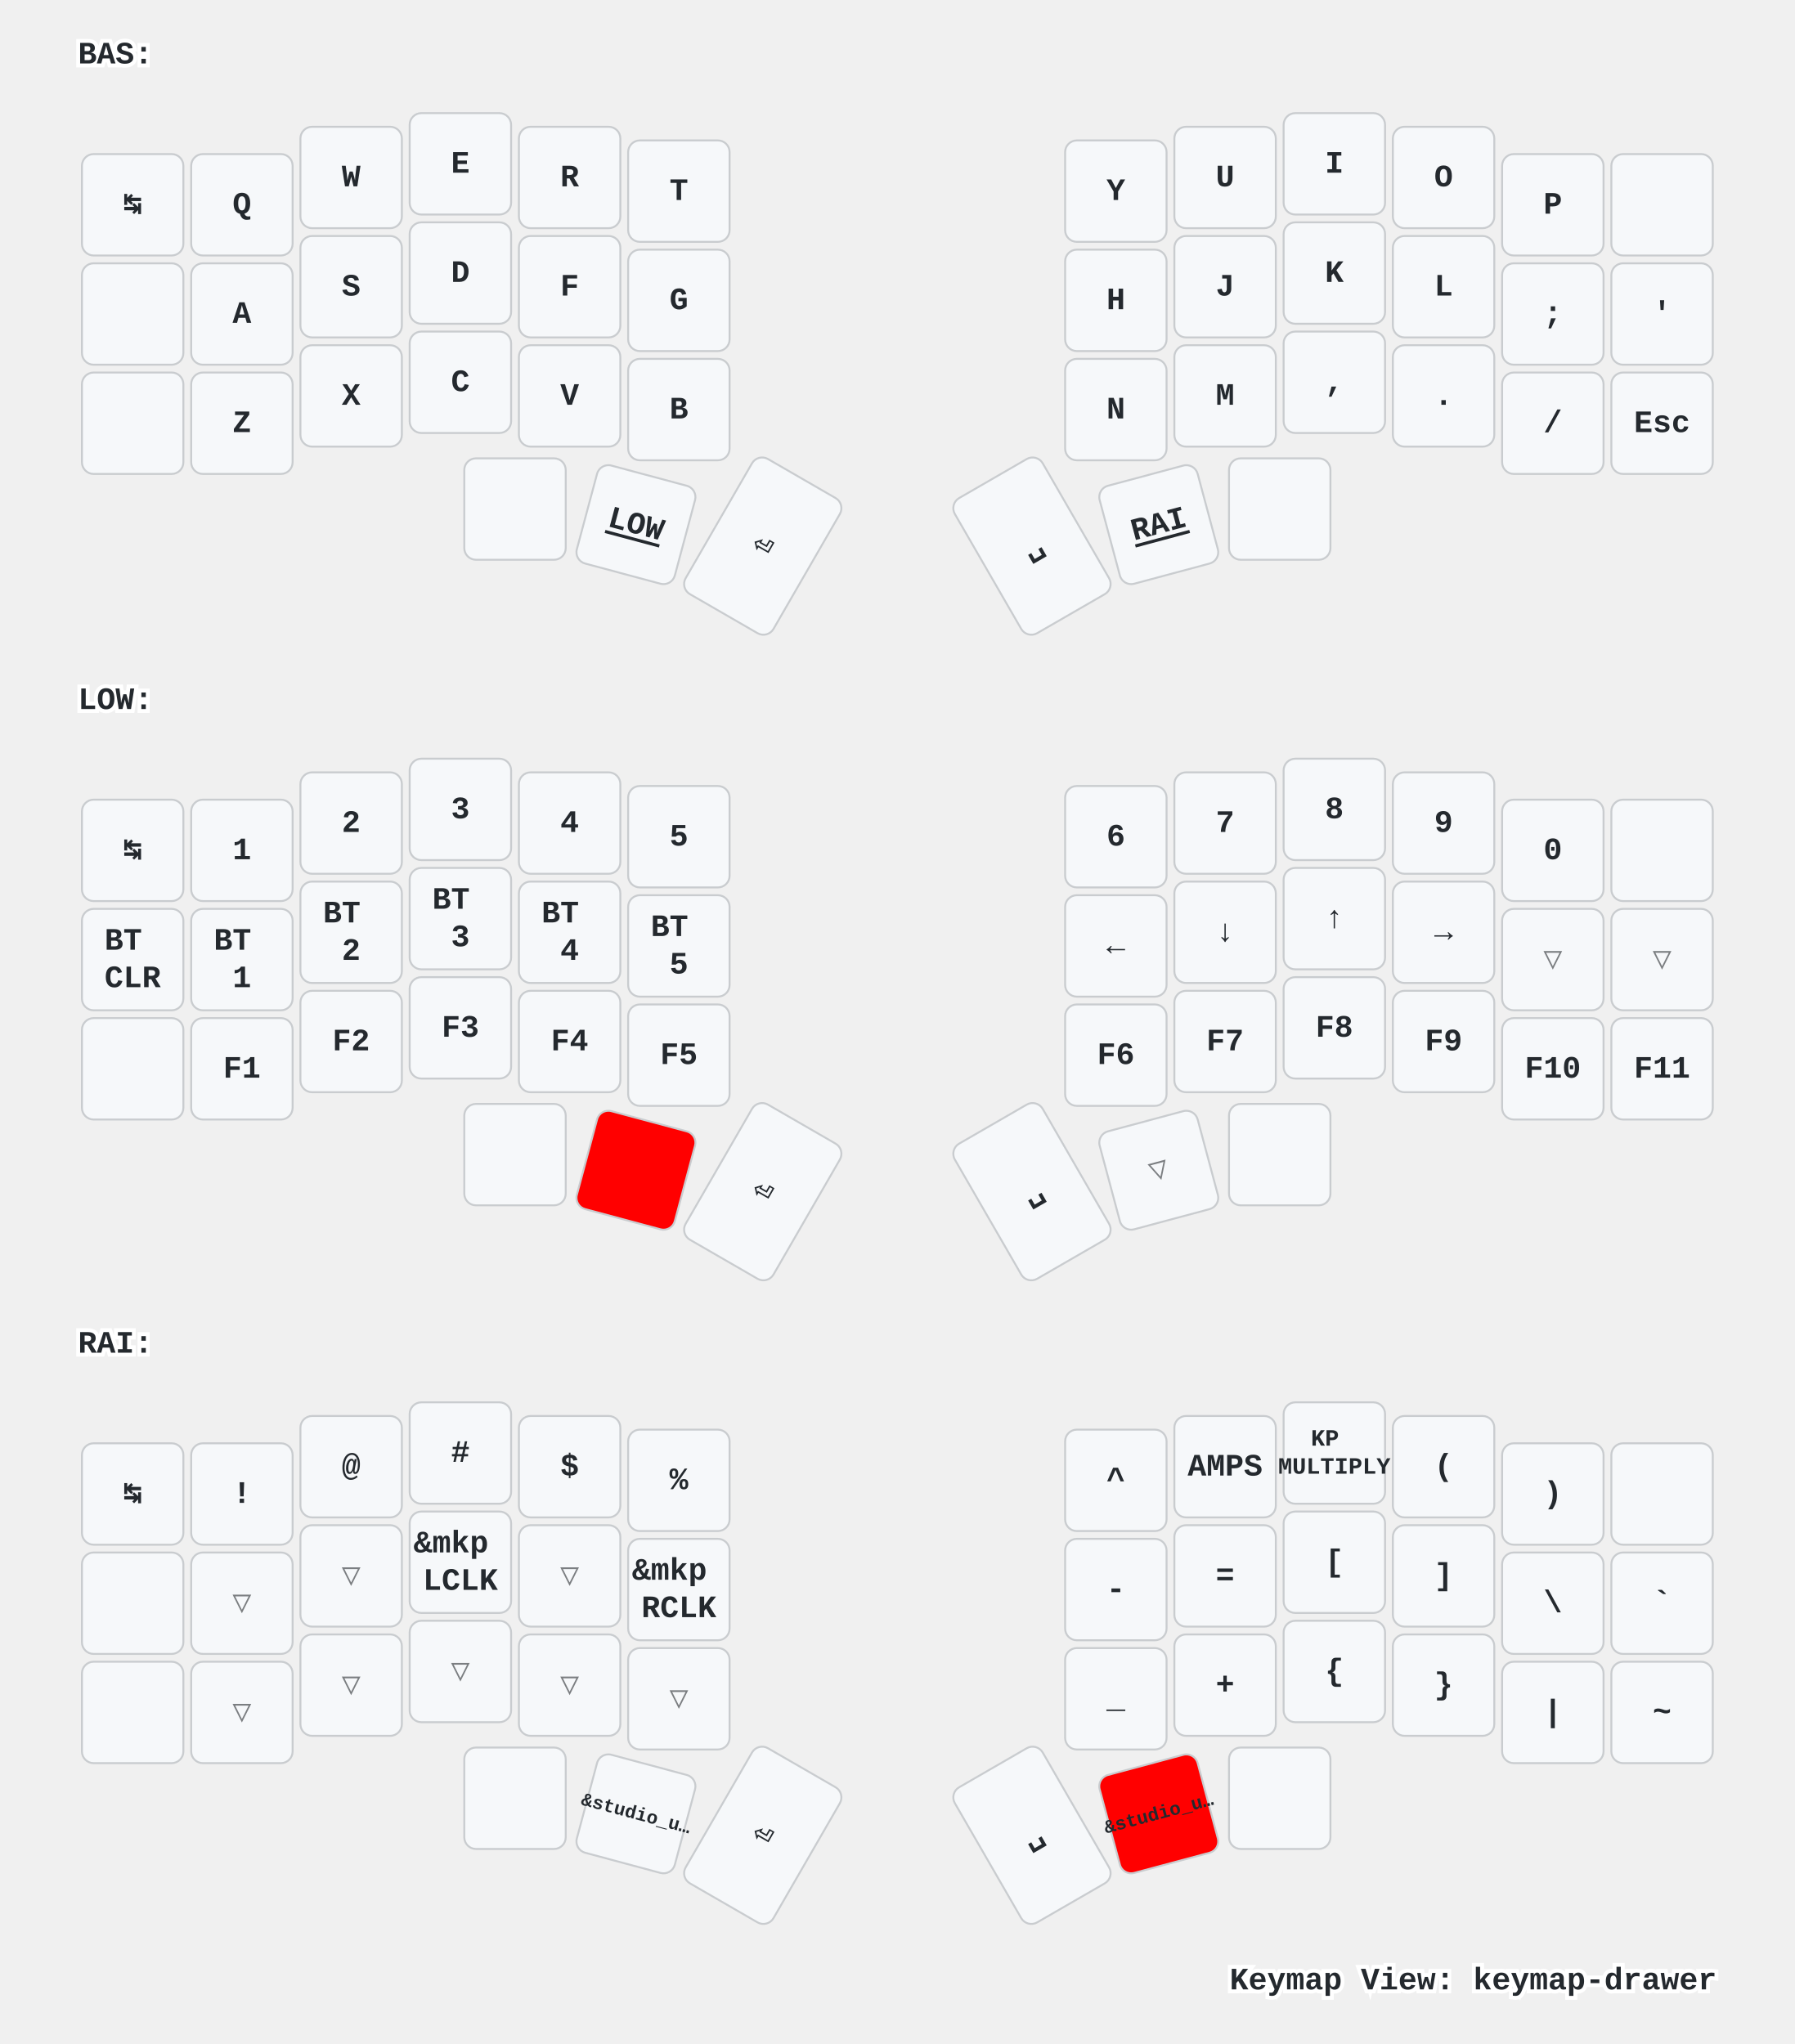
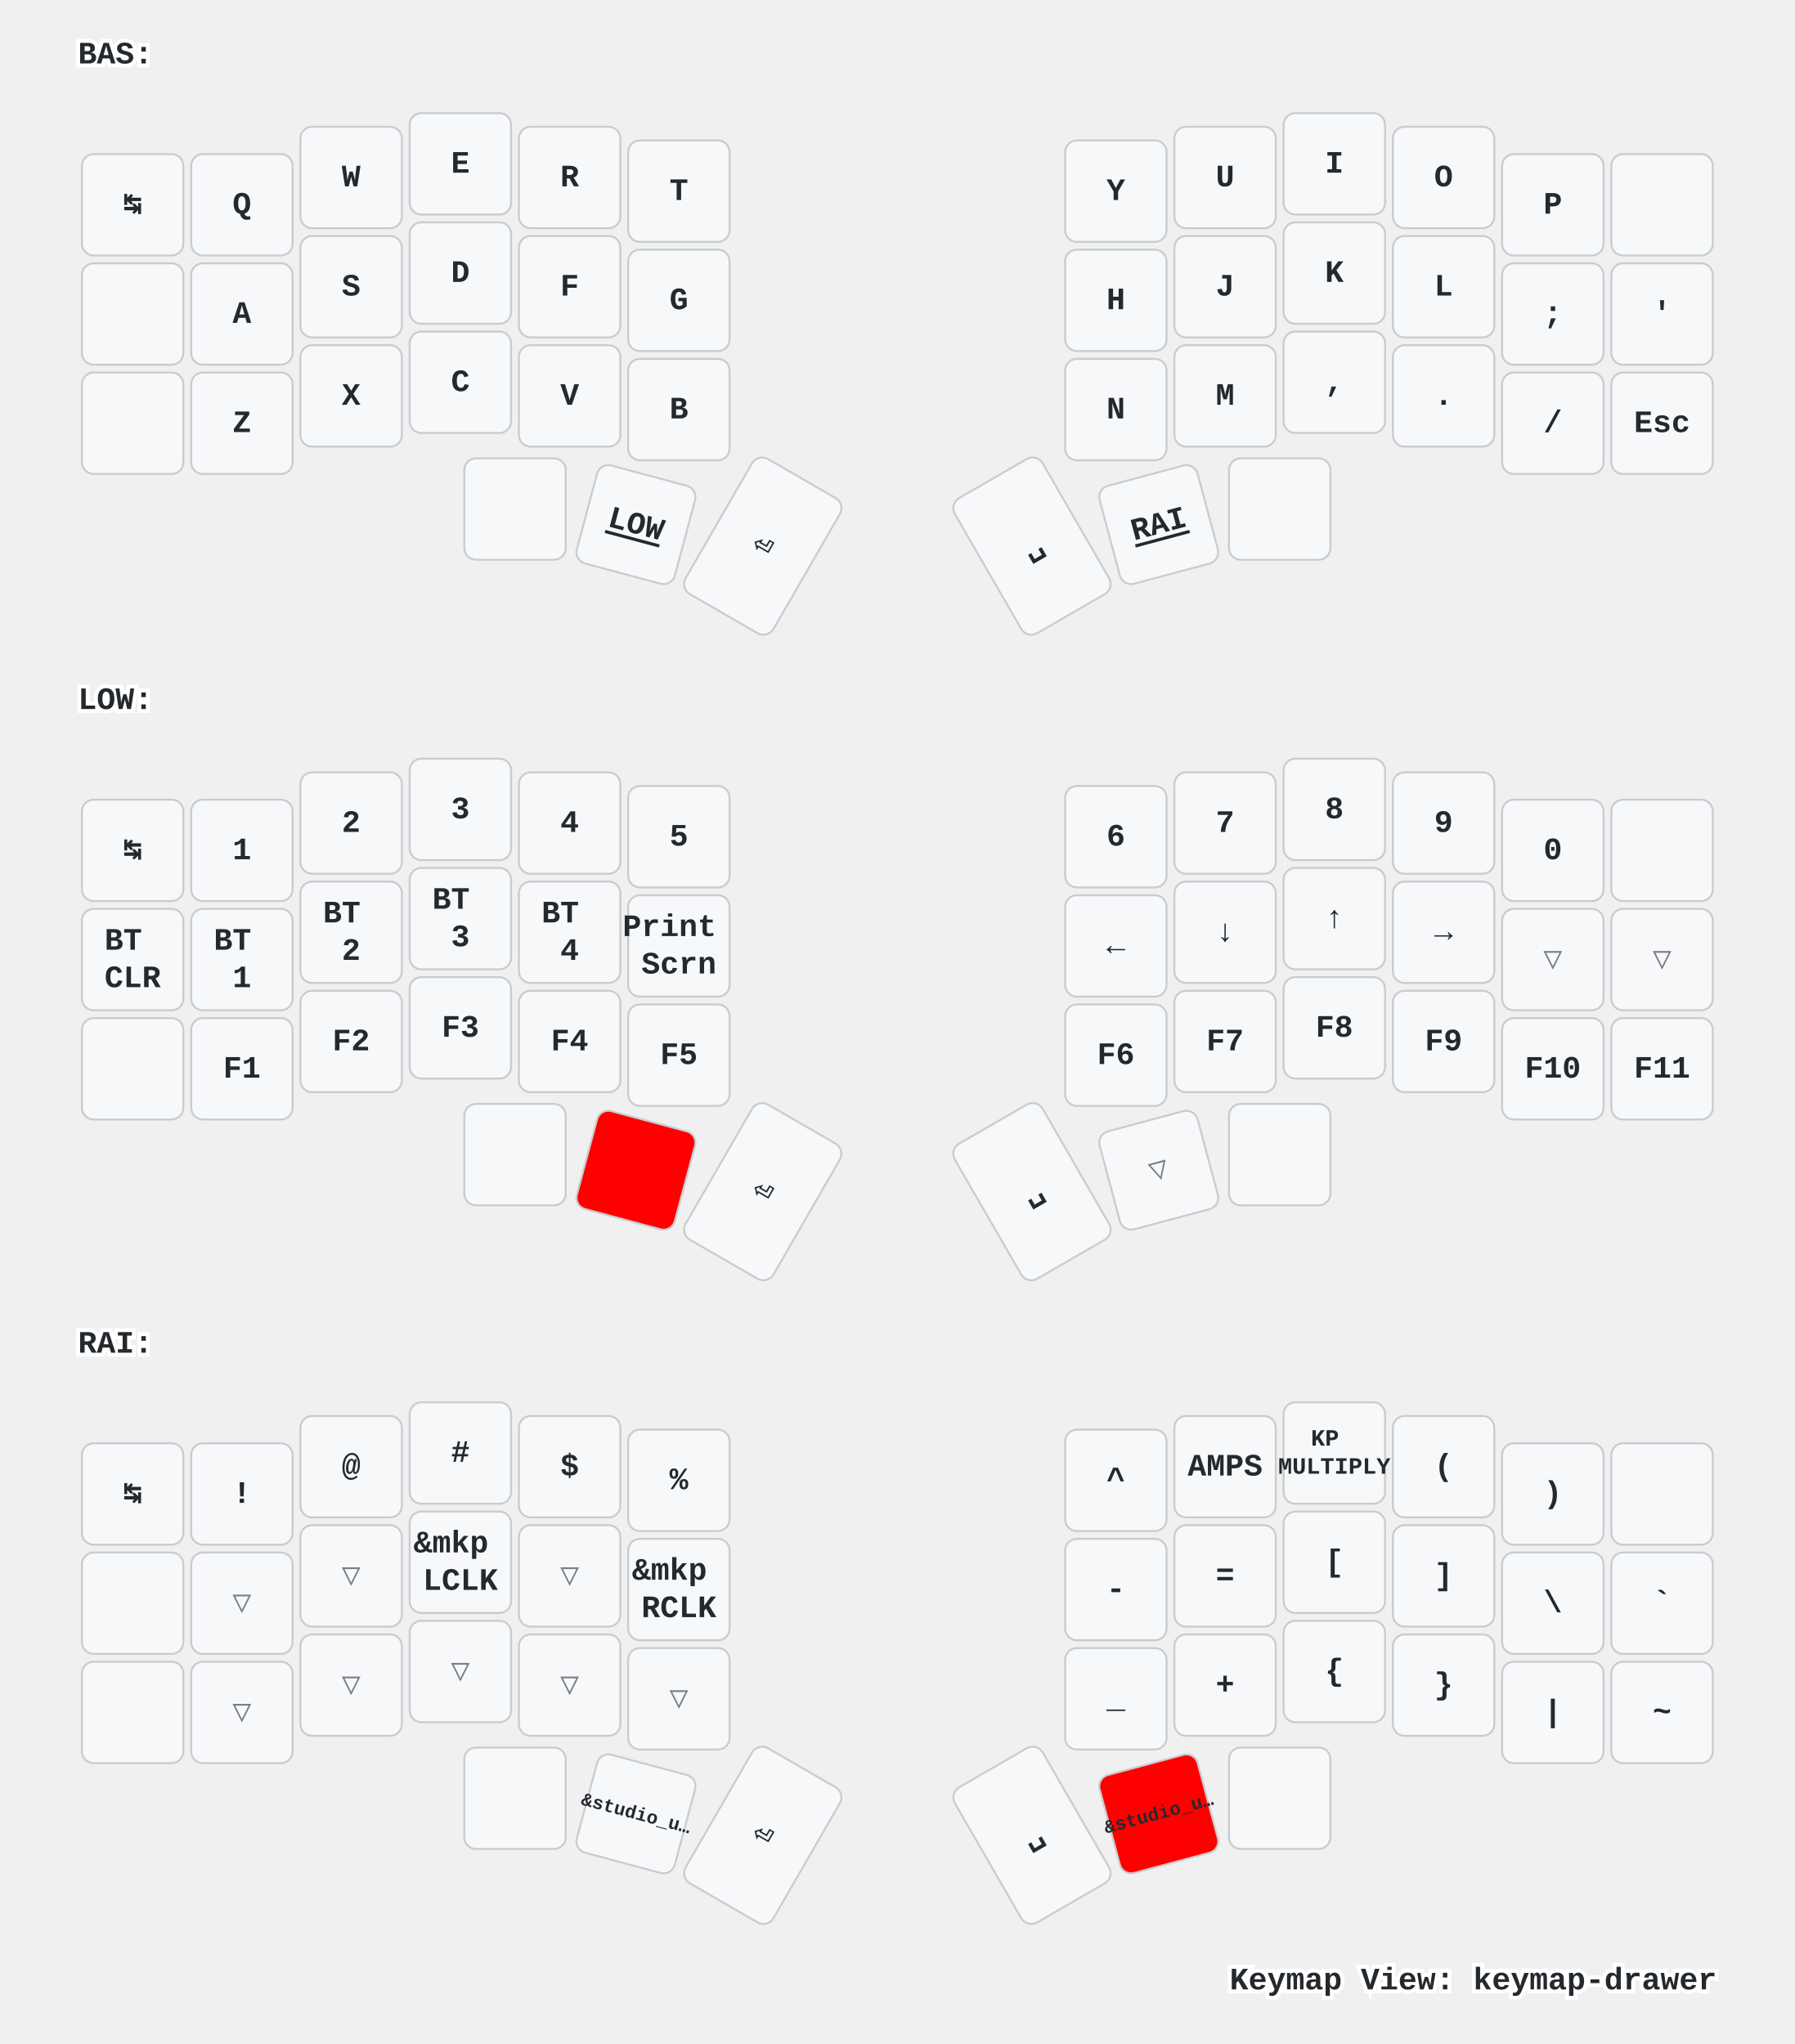
<svg xmlns="http://www.w3.org/2000/svg" xmlns:xlink="http://www.w3.org/1999/xlink" width="920" height="1048" viewBox="0 0 920 1048" class="keymap">
  <defs>/* start glyphs */
<svg id="mdi:apple-keyboard-command">
      <svg id="mdi-apple-keyboard-command" viewBox="0 0 24 24">
        <path d="M6,2A4,4 0 0,1 10,6V8H14V6A4,4 0 0,1 18,2A4,4 0 0,1 22,6A4,4 0 0,1 18,10H16V14H18A4,4 0 0,1 22,18A4,4 0 0,1 18,22A4,4 0 0,1 14,18V16H10V18A4,4 0 0,1 6,22A4,4 0 0,1 2,18A4,4 0 0,1 6,14H8V10H6A4,4 0 0,1 2,6A4,4 0 0,1 6,2M16,18A2,2 0 0,0 18,20A2,2 0 0,0 20,18A2,2 0 0,0 18,16H16V18M14,10H10V14H14V10M6,16A2,2 0 0,0 4,18A2,2 0 0,0 6,20A2,2 0 0,0 8,18V16H6M8,6A2,2 0 0,0 6,4A2,2 0 0,0 4,6A2,2 0 0,0 6,8H8V6M18,8A2,2 0 0,0 20,6A2,2 0 0,0 18,4A2,2 0 0,0 16,6V8H18Z" />
      </svg>
    </svg>
    <svg id="mdi:apple-keyboard-control">
      <svg id="mdi-apple-keyboard-control" viewBox="0 0 24 24">
        <path d="M19.78,11.78L18.36,13.19L12,6.83L5.64,13.19L4.22,11.78L12,4L19.78,11.78Z" />
      </svg>
    </svg>
    <svg id="mdi:apple-keyboard-option">
      <svg id="mdi-apple-keyboard-option" viewBox="0 0 24 24">
        <path d="M3,4H9.11L16.15,18H21V20H14.88L7.84,6H3V4M14,4H21V6H14V4Z" />
      </svg>
    </svg>
    <svg id="mdi:apple-keyboard-shift">
      <svg id="mdi-apple-keyboard-shift" viewBox="0 0 24 24">
        <path d="M15,18V12H17.17L12,6.83L6.83,12H9V18H15M12,4L22,14H17V20H7V14H2L12,4Z" />
      </svg>
    </svg>
    <svg id="mdi:backspace-outline">
      <svg id="mdi-backspace-outline" viewBox="0 0 24 24">
        <path d="M19,15.59L17.59,17L14,13.41L10.41,17L9,15.59L12.59,12L9,8.41L10.41,7L14,10.59L17.59,7L19,8.41L15.41,12L19,15.59M22,3A2,2 0 0,1 24,5V19A2,2 0 0,1 22,21H7C6.31,21 5.77,20.64 5.41,20.11L0,12L5.41,3.88C5.77,3.35 6.31,3 7,3H22M22,5H7L2.28,12L7,19H22V5Z" />
      </svg>
    </svg>
  </defs>/* end glyphs */
<style>/* inherit to force styles through use tags */
svg path {
    fill: inherit;
}

/* font and background color specifications */
svg.keymap {
    font-family: SFMono-Regular,Consolas,Liberation Mono,Menlo,monospace;
    font-size: 14px;
    font-kerning: normal;
    text-rendering: optimizeLegibility;
    fill: #24292e;
}

/* default key styling */
rect.key {
    fill: #f6f8fa;
}

rect.key, rect.combo {
    stroke: #c9cccf;
    stroke-width: 1;
}

/* default key side styling, only used is draw_key_sides is set */
rect.side {
    filter: brightness(90%);
}

/* color accent for combo boxes */
rect.combo, rect.combo-separate {
    fill: #cdf;
}

/* color accent for held keys */
rect.held, rect.combo.held {
    fill: #fdd;
}

/* color accent for ghost (optional) keys */
rect.ghost, rect.combo.ghost {
    stroke-dasharray: 4, 4;
    stroke-width: 2;
}

text {
    text-anchor: middle;
    dominant-baseline: middle;
}

/* styling for layer labels */
text.label {
    font-weight: bold;
    text-anchor: start;
    stroke: white;
    stroke-width: 4;
    paint-order: stroke;
}

/* styling for optional footer */
text.footer {
    text-anchor: end;
    dominant-baseline: auto;
    stroke: white;
    stroke-width: 4;
    paint-order: stroke;
}

/* styling for combo tap, and key non-tap label text */
text.combo, text.hold, text.shifted, text.left, text.right {
    font-size: 11px;
}

text.hold {
    text-anchor: middle;
    dominant-baseline: auto;
}

text.shifted {
    text-anchor: middle;
    dominant-baseline: hanging;
}

text.left {
    text-anchor: start;
}

text.right {
    text-anchor: end;
}

text.layer-activator {
    text-decoration: underline;
}

/* styling for hold/shifted label text in combo box */
text.combo.hold, text.combo.shifted, text.combo.left, text.combo.right {
    font-size: 8px;
}

/* lighter symbol for transparent keys */
text.trans {
    fill: #7b7e81;
}

/* styling for combo dendrons */
path.combo {
    stroke-width: 1;
    stroke: gray;
    fill: none;
}

/* Start Tabler Icons Cleanup */
/* cannot use height/width with glyphs */
.icon-tabler &gt; path {
    fill: inherit;
    stroke: inherit;
    stroke-width: 2;
}
/* hide tabler's default box */
.icon-tabler &gt; path[stroke="none"][fill="none"] {
    visibility: hidden;
}
/* End Tabler Icons Cleanup */

/* For default sytles, see https://github.com/caksoylar/keymap-drawer/blob/main/keymap_drawer/config.py#L85 */

svg.keymap {
  font-family: Ubuntu Mono, Inconsolata, Consolas, Liberation Mono, Menlo, monospace;
  font-size: 16px;
  font-weight: bold;
  text-rendering: optimizeLegibility;
}

/* Color accent for held keys
red = #f00
green = #0f0
blue = #00f
yellow = #ff0
cyan = #0ff
magenta = #f0f
white = #fff
black = #000
grey = #888
light grey = #ccc
#ffc
*/
rect.held, rect.combo.held {
    fill: #f00;
}

/* Technique borrowed and extended from https://github.com/englmaxi/zmk-config/blob/master/keymap-drawer/config.yaml */
.sym_sub_text.tap {
  translate: -5px 2px;
  font-size: 20px;
}
.sym_sub_text.shifted {
  translate: 10px 13px;
  font-size: 10px;
  opacity: 1.0;
}
.combo.sym_sub_text.tap {
  translate: -1px 1px;
}
.combo.sym_sub_text.shifted {
  translate: 7px 5px;
  font-size: 10px;
  opacity: 1.0;
}

/* Toggle */
.toggle.shifted {
  translate: -10px 12px;
}

.toggle.hold {
  translate: 13px -23px;
}

/* Variant for tap-dances */
.tap_dance.tap {
  translate: -7px 0px;
  font-size: 12px;
}
.tap_dance.shifted {
  translate: 7px 17px;
  font-size: 12px;
  opacity: 1.0;
}

/* Variant for symbol next to symbol */
.sym_by_sym.tap {
  translate: -6px 0px;
}
.sym_by_sym.shifted {
  translate: 10px 12px;
  opacity: 1.0;
}

.combo.sym_by_sym.tap {
  translate: -35px 0px;
}
.combo.sym_by_sym.shifted {
  translate: 35px 20px;
  opacity: 1.0;
}

.combo.sym_by_sym.hold {
  visibility: hidden;
}

/* hide hold box for combo sym_by_sym */
.combo.sym_by_sym.hold &gt; path[stroke="none"][fill="none"] {
  visibility: hidden;
}
</style>
  <g transform="translate(40, 0)" class="layer-BAS">
    <text x="0" y="28" class="label" id="BAS">BAS:</text>
    <g transform="translate(0, 56)">
      <g transform="translate(28, 49)" class="key keypos-0">
        <rect rx="6" ry="6" x="-26" y="-26" width="52" height="52" class="key" />
        <text x="0" y="0" class="key tap">↹</text>
      </g>
      <g transform="translate(84, 49)" class="key keypos-1">
        <rect rx="6" ry="6" x="-26" y="-26" width="52" height="52" class="key" />
        <text x="0" y="0" class="key tap">Q</text>
      </g>
      <g transform="translate(140, 35)" class="key keypos-2">
        <rect rx="6" ry="6" x="-26" y="-26" width="52" height="52" class="key" />
        <text x="0" y="0" class="key tap">W</text>
      </g>
      <g transform="translate(196, 28)" class="key keypos-3">
        <rect rx="6" ry="6" x="-26" y="-26" width="52" height="52" class="key" />
        <text x="0" y="0" class="key tap">E</text>
      </g>
      <g transform="translate(252, 35)" class="key keypos-4">
        <rect rx="6" ry="6" x="-26" y="-26" width="52" height="52" class="key" />
        <text x="0" y="0" class="key tap">R</text>
      </g>
      <g transform="translate(308, 42)" class="key keypos-5">
        <rect rx="6" ry="6" x="-26" y="-26" width="52" height="52" class="key" />
        <text x="0" y="0" class="key tap">T</text>
      </g>
      <g transform="translate(532, 42)" class="key keypos-6">
        <rect rx="6" ry="6" x="-26" y="-26" width="52" height="52" class="key" />
        <text x="0" y="0" class="key tap">Y</text>
      </g>
      <g transform="translate(588, 35)" class="key keypos-7">
        <rect rx="6" ry="6" x="-26" y="-26" width="52" height="52" class="key" />
        <text x="0" y="0" class="key tap">U</text>
      </g>
      <g transform="translate(644, 28)" class="key keypos-8">
        <rect rx="6" ry="6" x="-26" y="-26" width="52" height="52" class="key" />
        <text x="0" y="0" class="key tap">I</text>
      </g>
      <g transform="translate(700, 35)" class="key keypos-9">
        <rect rx="6" ry="6" x="-26" y="-26" width="52" height="52" class="key" />
        <text x="0" y="0" class="key tap">O</text>
      </g>
      <g transform="translate(756, 49)" class="key keypos-10">
        <rect rx="6" ry="6" x="-26" y="-26" width="52" height="52" class="key" />
        <text x="0" y="0" class="key tap">P</text>
      </g>
      <g transform="translate(812, 49)" class="key keypos-11">
        <rect rx="6" ry="6" x="-26" y="-26" width="52" height="52" class="key" />
        <use href="#mdi:backspace-outline" xlink:href="#mdi:backspace-outline" x="-9" y="-9" height="18" width="18.0" class="key tap glyph mdi:backspace-outline" />
      </g>
      <g transform="translate(28, 105)" class="key keypos-12">
        <rect rx="6" ry="6" x="-26" y="-26" width="52" height="52" class="key" />
        <use href="#mdi:apple-keyboard-control" xlink:href="#mdi:apple-keyboard-control" x="-9" y="-9" height="18" width="18.0" class="key tap glyph mdi:apple-keyboard-control" />
      </g>
      <g transform="translate(84, 105)" class="key keypos-13">
        <rect rx="6" ry="6" x="-26" y="-26" width="52" height="52" class="key" />
        <text x="0" y="0" class="key tap">A</text>
      </g>
      <g transform="translate(140, 91)" class="key keypos-14">
        <rect rx="6" ry="6" x="-26" y="-26" width="52" height="52" class="key" />
        <text x="0" y="0" class="key tap">S</text>
      </g>
      <g transform="translate(196, 84)" class="key keypos-15">
        <rect rx="6" ry="6" x="-26" y="-26" width="52" height="52" class="key" />
        <text x="0" y="0" class="key tap">D</text>
      </g>
      <g transform="translate(252, 91)" class="key keypos-16">
        <rect rx="6" ry="6" x="-26" y="-26" width="52" height="52" class="key" />
        <text x="0" y="0" class="key tap">F</text>
      </g>
      <g transform="translate(308, 98)" class="key keypos-17">
        <rect rx="6" ry="6" x="-26" y="-26" width="52" height="52" class="key" />
        <text x="0" y="0" class="key tap">G</text>
      </g>
      <g transform="translate(532, 98)" class="key keypos-18">
        <rect rx="6" ry="6" x="-26" y="-26" width="52" height="52" class="key" />
        <text x="0" y="0" class="key tap">H</text>
      </g>
      <g transform="translate(588, 91)" class="key keypos-19">
        <rect rx="6" ry="6" x="-26" y="-26" width="52" height="52" class="key" />
        <text x="0" y="0" class="key tap">J</text>
      </g>
      <g transform="translate(644, 84)" class="key keypos-20">
        <rect rx="6" ry="6" x="-26" y="-26" width="52" height="52" class="key" />
        <text x="0" y="0" class="key tap">K</text>
      </g>
      <g transform="translate(700, 91)" class="key keypos-21">
        <rect rx="6" ry="6" x="-26" y="-26" width="52" height="52" class="key" />
        <text x="0" y="0" class="key tap">L</text>
      </g>
      <g transform="translate(756, 105)" class="key keypos-22">
        <rect rx="6" ry="6" x="-26" y="-26" width="52" height="52" class="key" />
        <text x="0" y="0" class="key tap">;</text>
      </g>
      <g transform="translate(812, 105)" class="key keypos-23">
        <rect rx="6" ry="6" x="-26" y="-26" width="52" height="52" class="key" />
        <text x="0" y="0" class="key tap">'</text>
      </g>
      <g transform="translate(28, 161)" class="key keypos-24">
        <rect rx="6" ry="6" x="-26" y="-26" width="52" height="52" class="key" />
        <use href="#mdi:apple-keyboard-shift" xlink:href="#mdi:apple-keyboard-shift" x="-9" y="-9" height="18" width="18.0" class="key tap glyph mdi:apple-keyboard-shift" />
      </g>
      <g transform="translate(84, 161)" class="key keypos-25">
        <rect rx="6" ry="6" x="-26" y="-26" width="52" height="52" class="key" />
        <text x="0" y="0" class="key tap">Z</text>
      </g>
      <g transform="translate(140, 147)" class="key keypos-26">
        <rect rx="6" ry="6" x="-26" y="-26" width="52" height="52" class="key" />
        <text x="0" y="0" class="key tap">X</text>
      </g>
      <g transform="translate(196, 140)" class="key keypos-27">
        <rect rx="6" ry="6" x="-26" y="-26" width="52" height="52" class="key" />
        <text x="0" y="0" class="key tap">C</text>
      </g>
      <g transform="translate(252, 147)" class="key keypos-28">
        <rect rx="6" ry="6" x="-26" y="-26" width="52" height="52" class="key" />
        <text x="0" y="0" class="key tap">V</text>
      </g>
      <g transform="translate(308, 154)" class="key keypos-29">
        <rect rx="6" ry="6" x="-26" y="-26" width="52" height="52" class="key" />
        <text x="0" y="0" class="key tap">B</text>
      </g>
      <g transform="translate(532, 154)" class="key keypos-30">
        <rect rx="6" ry="6" x="-26" y="-26" width="52" height="52" class="key" />
        <text x="0" y="0" class="key tap">N</text>
      </g>
      <g transform="translate(588, 147)" class="key keypos-31">
        <rect rx="6" ry="6" x="-26" y="-26" width="52" height="52" class="key" />
        <text x="0" y="0" class="key tap">M</text>
      </g>
      <g transform="translate(644, 140)" class="key keypos-32">
        <rect rx="6" ry="6" x="-26" y="-26" width="52" height="52" class="key" />
        <text x="0" y="0" class="key tap">,</text>
      </g>
      <g transform="translate(700, 147)" class="key keypos-33">
        <rect rx="6" ry="6" x="-26" y="-26" width="52" height="52" class="key" />
        <text x="0" y="0" class="key tap">.</text>
      </g>
      <g transform="translate(756, 161)" class="key keypos-34">
        <rect rx="6" ry="6" x="-26" y="-26" width="52" height="52" class="key" />
        <text x="0" y="0" class="key tap">/</text>
      </g>
      <g transform="translate(812, 161)" class="key keypos-35">
        <rect rx="6" ry="6" x="-26" y="-26" width="52" height="52" class="key" />
        <text x="0" y="0" class="key tap">Esc</text>
      </g>
      <g transform="translate(224, 205)" class="key keypos-36">
        <rect rx="6" ry="6" x="-26" y="-26" width="52" height="52" class="key" />
        <use href="#mdi:apple-keyboard-command" xlink:href="#mdi:apple-keyboard-command" x="-9" y="-9" height="18" width="18.0" class="key tap glyph mdi:apple-keyboard-command" />
      </g>
      <g transform="translate(286, 213) rotate(15.0)" class="key keypos-37">
        <rect rx="6" ry="6" x="-26" y="-26" width="52" height="52" class="key" />
        <a href="#LOW">
          <text x="0" y="0" class="key tap layer-activator">LOW</text>
        </a>
      </g>
      <g transform="translate(351, 224) rotate(30.0)" class="key keypos-38">
        <rect rx="6" ry="6" x="-26" y="-40" width="52" height="80" class="key" />
        <text x="0" y="0" class="key tap">⏎</text>
      </g>
      <g transform="translate(489, 224) rotate(-30.0)" class="key keypos-39">
        <rect rx="6" ry="6" x="-26" y="-40" width="52" height="80" class="key" />
        <text x="0" y="0" class="key tap">␣</text>
      </g>
      <g transform="translate(554, 213) rotate(-15.0)" class="key keypos-40">
        <rect rx="6" ry="6" x="-26" y="-26" width="52" height="52" class="key" />
        <a href="#RAI">
          <text x="0" y="0" class="key tap layer-activator">RAI</text>
        </a>
      </g>
      <g transform="translate(616, 205)" class="key keypos-41">
        <rect rx="6" ry="6" x="-26" y="-26" width="52" height="52" class="key" />
        <use href="#mdi:apple-keyboard-option" xlink:href="#mdi:apple-keyboard-option" x="-9" y="-9" height="18" width="18.0" class="key tap glyph mdi:apple-keyboard-option" />
      </g>
    </g>
  </g>
  <g transform="translate(40, 331)" class="layer-LOW">
    <text x="0" y="28" class="label" id="LOW">LOW:</text>
    <g transform="translate(0, 56)">
      <g transform="translate(28, 49)" class="key keypos-0">
        <rect rx="6" ry="6" x="-26" y="-26" width="52" height="52" class="key" />
        <text x="0" y="0" class="key tap">↹</text>
      </g>
      <g transform="translate(84, 49)" class="key keypos-1">
        <rect rx="6" ry="6" x="-26" y="-26" width="52" height="52" class="key" />
        <text x="0" y="0" class="key tap">1</text>
      </g>
      <g transform="translate(140, 35)" class="key keypos-2">
        <rect rx="6" ry="6" x="-26" y="-26" width="52" height="52" class="key" />
        <text x="0" y="0" class="key tap">2</text>
      </g>
      <g transform="translate(196, 28)" class="key keypos-3">
        <rect rx="6" ry="6" x="-26" y="-26" width="52" height="52" class="key" />
        <text x="0" y="0" class="key tap">3</text>
      </g>
      <g transform="translate(252, 35)" class="key keypos-4">
        <rect rx="6" ry="6" x="-26" y="-26" width="52" height="52" class="key" />
        <text x="0" y="0" class="key tap">4</text>
      </g>
      <g transform="translate(308, 42)" class="key keypos-5">
        <rect rx="6" ry="6" x="-26" y="-26" width="52" height="52" class="key" />
        <text x="0" y="0" class="key tap">5</text>
      </g>
      <g transform="translate(532, 42)" class="key keypos-6">
        <rect rx="6" ry="6" x="-26" y="-26" width="52" height="52" class="key" />
        <text x="0" y="0" class="key tap">6</text>
      </g>
      <g transform="translate(588, 35)" class="key keypos-7">
        <rect rx="6" ry="6" x="-26" y="-26" width="52" height="52" class="key" />
        <text x="0" y="0" class="key tap">7</text>
      </g>
      <g transform="translate(644, 28)" class="key keypos-8">
        <rect rx="6" ry="6" x="-26" y="-26" width="52" height="52" class="key" />
        <text x="0" y="0" class="key tap">8</text>
      </g>
      <g transform="translate(700, 35)" class="key keypos-9">
        <rect rx="6" ry="6" x="-26" y="-26" width="52" height="52" class="key" />
        <text x="0" y="0" class="key tap">9</text>
      </g>
      <g transform="translate(756, 49)" class="key keypos-10">
        <rect rx="6" ry="6" x="-26" y="-26" width="52" height="52" class="key" />
        <text x="0" y="0" class="key tap">0</text>
      </g>
      <g transform="translate(812, 49)" class="key keypos-11">
        <rect rx="6" ry="6" x="-26" y="-26" width="52" height="52" class="key" />
        <use href="#mdi:backspace-outline" xlink:href="#mdi:backspace-outline" x="-9" y="-9" height="18" width="18.0" class="key tap glyph mdi:backspace-outline" />
      </g>
      <g transform="translate(28, 105)" class="key keypos-12">
        <rect rx="6" ry="6" x="-26" y="-26" width="52" height="52" class="key" />
        <text x="0" y="0" class="key tap">
          <tspan x="0" dy="-0.6em">BT</tspan>
          <tspan x="0" dy="1.2em">CLR</tspan>
        </text>
      </g>
      <g transform="translate(84, 105)" class="key keypos-13">
        <rect rx="6" ry="6" x="-26" y="-26" width="52" height="52" class="key" />
        <text x="0" y="0" class="key tap">
          <tspan x="0" dy="-0.6em">BT</tspan>
          <tspan x="0" dy="1.2em">1</tspan>
        </text>
      </g>
      <g transform="translate(140, 91)" class="key keypos-14">
        <rect rx="6" ry="6" x="-26" y="-26" width="52" height="52" class="key" />
        <text x="0" y="0" class="key tap">
          <tspan x="0" dy="-0.6em">BT</tspan>
          <tspan x="0" dy="1.2em">2</tspan>
        </text>
      </g>
      <g transform="translate(196, 84)" class="key keypos-15">
        <rect rx="6" ry="6" x="-26" y="-26" width="52" height="52" class="key" />
        <text x="0" y="0" class="key tap">
          <tspan x="0" dy="-0.6em">BT</tspan>
          <tspan x="0" dy="1.2em">3</tspan>
        </text>
      </g>
      <g transform="translate(252, 91)" class="key keypos-16">
        <rect rx="6" ry="6" x="-26" y="-26" width="52" height="52" class="key" />
        <text x="0" y="0" class="key tap">
          <tspan x="0" dy="-0.6em">BT</tspan>
          <tspan x="0" dy="1.2em">4</tspan>
        </text>
      </g>
      <g transform="translate(308, 98)" class="key keypos-17">
        <rect rx="6" ry="6" x="-26" y="-26" width="52" height="52" class="key" />
        <text x="0" y="0" class="key tap">
-           <tspan x="0" dy="-0.6em">BT</tspan>
-           <tspan x="0" dy="1.2em">5</tspan>
+           <tspan x="0" dy="-0.6em">Print</tspan>
+           <tspan x="0" dy="1.2em">Scrn</tspan>
        </text>
      </g>
      <g transform="translate(532, 98)" class="key keypos-18">
        <rect rx="6" ry="6" x="-26" y="-26" width="52" height="52" class="key" />
        <text x="0" y="0" class="key tap">←</text>
      </g>
      <g transform="translate(588, 91)" class="key keypos-19">
        <rect rx="6" ry="6" x="-26" y="-26" width="52" height="52" class="key" />
        <text x="0" y="0" class="key tap">↓</text>
      </g>
      <g transform="translate(644, 84)" class="key keypos-20">
        <rect rx="6" ry="6" x="-26" y="-26" width="52" height="52" class="key" />
        <text x="0" y="0" class="key tap">↑</text>
      </g>
      <g transform="translate(700, 91)" class="key keypos-21">
        <rect rx="6" ry="6" x="-26" y="-26" width="52" height="52" class="key" />
        <text x="0" y="0" class="key tap">→</text>
      </g>
      <g transform="translate(756, 105)" class="key trans keypos-22">
        <rect rx="6" ry="6" x="-26" y="-26" width="52" height="52" class="key trans" />
        <text x="0" y="0" class="key trans tap">▽</text>
      </g>
      <g transform="translate(812, 105)" class="key trans keypos-23">
        <rect rx="6" ry="6" x="-26" y="-26" width="52" height="52" class="key trans" />
        <text x="0" y="0" class="key trans tap">▽</text>
      </g>
      <g transform="translate(28, 161)" class="key keypos-24">
        <rect rx="6" ry="6" x="-26" y="-26" width="52" height="52" class="key" />
        <use href="#mdi:apple-keyboard-shift" xlink:href="#mdi:apple-keyboard-shift" x="-9" y="-9" height="18" width="18.0" class="key tap glyph mdi:apple-keyboard-shift" />
      </g>
      <g transform="translate(84, 161)" class="key keypos-25">
        <rect rx="6" ry="6" x="-26" y="-26" width="52" height="52" class="key" />
        <text x="0" y="0" class="key tap">F1</text>
      </g>
      <g transform="translate(140, 147)" class="key keypos-26">
        <rect rx="6" ry="6" x="-26" y="-26" width="52" height="52" class="key" />
        <text x="0" y="0" class="key tap">F2</text>
      </g>
      <g transform="translate(196, 140)" class="key keypos-27">
        <rect rx="6" ry="6" x="-26" y="-26" width="52" height="52" class="key" />
        <text x="0" y="0" class="key tap">F3</text>
      </g>
      <g transform="translate(252, 147)" class="key keypos-28">
        <rect rx="6" ry="6" x="-26" y="-26" width="52" height="52" class="key" />
        <text x="0" y="0" class="key tap">F4</text>
      </g>
      <g transform="translate(308, 154)" class="key keypos-29">
        <rect rx="6" ry="6" x="-26" y="-26" width="52" height="52" class="key" />
        <text x="0" y="0" class="key tap">F5</text>
      </g>
      <g transform="translate(532, 154)" class="key keypos-30">
        <rect rx="6" ry="6" x="-26" y="-26" width="52" height="52" class="key" />
        <text x="0" y="0" class="key tap">F6</text>
      </g>
      <g transform="translate(588, 147)" class="key keypos-31">
        <rect rx="6" ry="6" x="-26" y="-26" width="52" height="52" class="key" />
        <text x="0" y="0" class="key tap">F7</text>
      </g>
      <g transform="translate(644, 140)" class="key keypos-32">
        <rect rx="6" ry="6" x="-26" y="-26" width="52" height="52" class="key" />
        <text x="0" y="0" class="key tap">F8</text>
      </g>
      <g transform="translate(700, 147)" class="key keypos-33">
        <rect rx="6" ry="6" x="-26" y="-26" width="52" height="52" class="key" />
        <text x="0" y="0" class="key tap">F9</text>
      </g>
      <g transform="translate(756, 161)" class="key keypos-34">
        <rect rx="6" ry="6" x="-26" y="-26" width="52" height="52" class="key" />
        <text x="0" y="0" class="key tap">F10</text>
      </g>
      <g transform="translate(812, 161)" class="key keypos-35">
        <rect rx="6" ry="6" x="-26" y="-26" width="52" height="52" class="key" />
        <text x="0" y="0" class="key tap">F11</text>
      </g>
      <g transform="translate(224, 205)" class="key keypos-36">
        <rect rx="6" ry="6" x="-26" y="-26" width="52" height="52" class="key" />
        <use href="#mdi:apple-keyboard-command" xlink:href="#mdi:apple-keyboard-command" x="-9" y="-9" height="18" width="18.0" class="key tap glyph mdi:apple-keyboard-command" />
      </g>
      <g transform="translate(286, 213) rotate(15.0)" class="key held keypos-37">
        <rect rx="6" ry="6" x="-26" y="-26" width="52" height="52" class="key held" />
      </g>
      <g transform="translate(351, 224) rotate(30.0)" class="key keypos-38">
        <rect rx="6" ry="6" x="-26" y="-40" width="52" height="80" class="key" />
        <text x="0" y="0" class="key tap">⏎</text>
      </g>
      <g transform="translate(489, 224) rotate(-30.0)" class="key keypos-39">
        <rect rx="6" ry="6" x="-26" y="-40" width="52" height="80" class="key" />
        <text x="0" y="0" class="key tap">␣</text>
      </g>
      <g transform="translate(554, 213) rotate(-15.0)" class="key trans keypos-40">
        <rect rx="6" ry="6" x="-26" y="-26" width="52" height="52" class="key trans" />
        <text x="0" y="0" class="key trans tap">▽</text>
      </g>
      <g transform="translate(616, 205)" class="key keypos-41">
        <rect rx="6" ry="6" x="-26" y="-26" width="52" height="52" class="key" />
        <use href="#mdi:apple-keyboard-option" xlink:href="#mdi:apple-keyboard-option" x="-9" y="-9" height="18" width="18.0" class="key tap glyph mdi:apple-keyboard-option" />
      </g>
    </g>
  </g>
  <g transform="translate(40, 661)" class="layer-RAI">
    <text x="0" y="28" class="label" id="RAI">RAI:</text>
    <g transform="translate(0, 56)">
      <g transform="translate(28, 49)" class="key keypos-0">
        <rect rx="6" ry="6" x="-26" y="-26" width="52" height="52" class="key" />
        <text x="0" y="0" class="key tap">↹</text>
      </g>
      <g transform="translate(84, 49)" class="key keypos-1">
        <rect rx="6" ry="6" x="-26" y="-26" width="52" height="52" class="key" />
        <text x="0" y="0" class="key tap">!</text>
      </g>
      <g transform="translate(140, 35)" class="key keypos-2">
        <rect rx="6" ry="6" x="-26" y="-26" width="52" height="52" class="key" />
        <text x="0" y="0" class="key tap">@</text>
      </g>
      <g transform="translate(196, 28)" class="key keypos-3">
        <rect rx="6" ry="6" x="-26" y="-26" width="52" height="52" class="key" />
        <text x="0" y="0" class="key tap">#</text>
      </g>
      <g transform="translate(252, 35)" class="key keypos-4">
        <rect rx="6" ry="6" x="-26" y="-26" width="52" height="52" class="key" />
        <text x="0" y="0" class="key tap">$</text>
      </g>
      <g transform="translate(308, 42)" class="key keypos-5">
        <rect rx="6" ry="6" x="-26" y="-26" width="52" height="52" class="key" />
        <text x="0" y="0" class="key tap">%</text>
      </g>
      <g transform="translate(532, 42)" class="key keypos-6">
        <rect rx="6" ry="6" x="-26" y="-26" width="52" height="52" class="key" />
        <text x="0" y="0" class="key tap">^</text>
      </g>
      <g transform="translate(588, 35)" class="key keypos-7">
        <rect rx="6" ry="6" x="-26" y="-26" width="52" height="52" class="key" />
        <text x="0" y="0" class="key tap">AMPS</text>
      </g>
      <g transform="translate(644, 28)" class="key keypos-8">
        <rect rx="6" ry="6" x="-26" y="-26" width="52" height="52" class="key" />
        <text x="0" y="0" class="key tap">
          <tspan x="0" dy="-0.6em" style="font-size: 75%">KP</tspan>
          <tspan x="0" dy="1.2em" style="font-size: 75%">MULTIPLY</tspan>
        </text>
      </g>
      <g transform="translate(700, 35)" class="key keypos-9">
        <rect rx="6" ry="6" x="-26" y="-26" width="52" height="52" class="key" />
        <text x="0" y="0" class="key tap">(</text>
      </g>
      <g transform="translate(756, 49)" class="key keypos-10">
        <rect rx="6" ry="6" x="-26" y="-26" width="52" height="52" class="key" />
        <text x="0" y="0" class="key tap">)</text>
      </g>
      <g transform="translate(812, 49)" class="key keypos-11">
        <rect rx="6" ry="6" x="-26" y="-26" width="52" height="52" class="key" />
        <use href="#mdi:backspace-outline" xlink:href="#mdi:backspace-outline" x="-9" y="-9" height="18" width="18.0" class="key tap glyph mdi:backspace-outline" />
      </g>
      <g transform="translate(28, 105)" class="key keypos-12">
        <rect rx="6" ry="6" x="-26" y="-26" width="52" height="52" class="key" />
        <use href="#mdi:apple-keyboard-control" xlink:href="#mdi:apple-keyboard-control" x="-9" y="-9" height="18" width="18.0" class="key tap glyph mdi:apple-keyboard-control" />
      </g>
      <g transform="translate(84, 105)" class="key trans keypos-13">
        <rect rx="6" ry="6" x="-26" y="-26" width="52" height="52" class="key trans" />
        <text x="0" y="0" class="key trans tap">▽</text>
      </g>
      <g transform="translate(140, 91)" class="key trans keypos-14">
        <rect rx="6" ry="6" x="-26" y="-26" width="52" height="52" class="key trans" />
        <text x="0" y="0" class="key trans tap">▽</text>
      </g>
      <g transform="translate(196, 84)" class="key keypos-15">
        <rect rx="6" ry="6" x="-26" y="-26" width="52" height="52" class="key" />
        <text x="0" y="0" class="key tap">
          <tspan x="0" dy="-0.6em">&amp;mkp</tspan>
          <tspan x="0" dy="1.2em">LCLK</tspan>
        </text>
      </g>
      <g transform="translate(252, 91)" class="key trans keypos-16">
        <rect rx="6" ry="6" x="-26" y="-26" width="52" height="52" class="key trans" />
        <text x="0" y="0" class="key trans tap">▽</text>
      </g>
      <g transform="translate(308, 98)" class="key keypos-17">
        <rect rx="6" ry="6" x="-26" y="-26" width="52" height="52" class="key" />
        <text x="0" y="0" class="key tap">
          <tspan x="0" dy="-0.6em">&amp;mkp</tspan>
          <tspan x="0" dy="1.2em">RCLK</tspan>
        </text>
      </g>
      <g transform="translate(532, 98)" class="key keypos-18">
        <rect rx="6" ry="6" x="-26" y="-26" width="52" height="52" class="key" />
        <text x="0" y="0" class="key tap">-</text>
      </g>
      <g transform="translate(588, 91)" class="key keypos-19">
        <rect rx="6" ry="6" x="-26" y="-26" width="52" height="52" class="key" />
        <text x="0" y="0" class="key tap">=</text>
      </g>
      <g transform="translate(644, 84)" class="key keypos-20">
        <rect rx="6" ry="6" x="-26" y="-26" width="52" height="52" class="key" />
        <text x="0" y="0" class="key tap">[</text>
      </g>
      <g transform="translate(700, 91)" class="key keypos-21">
        <rect rx="6" ry="6" x="-26" y="-26" width="52" height="52" class="key" />
        <text x="0" y="0" class="key tap">]</text>
      </g>
      <g transform="translate(756, 105)" class="key keypos-22">
        <rect rx="6" ry="6" x="-26" y="-26" width="52" height="52" class="key" />
        <text x="0" y="0" class="key tap">\</text>
      </g>
      <g transform="translate(812, 105)" class="key keypos-23">
        <rect rx="6" ry="6" x="-26" y="-26" width="52" height="52" class="key" />
        <text x="0" y="0" class="key tap">`</text>
      </g>
      <g transform="translate(28, 161)" class="key keypos-24">
        <rect rx="6" ry="6" x="-26" y="-26" width="52" height="52" class="key" />
        <use href="#mdi:apple-keyboard-shift" xlink:href="#mdi:apple-keyboard-shift" x="-9" y="-9" height="18" width="18.0" class="key tap glyph mdi:apple-keyboard-shift" />
      </g>
      <g transform="translate(84, 161)" class="key trans keypos-25">
        <rect rx="6" ry="6" x="-26" y="-26" width="52" height="52" class="key trans" />
        <text x="0" y="0" class="key trans tap">▽</text>
      </g>
      <g transform="translate(140, 147)" class="key trans keypos-26">
        <rect rx="6" ry="6" x="-26" y="-26" width="52" height="52" class="key trans" />
        <text x="0" y="0" class="key trans tap">▽</text>
      </g>
      <g transform="translate(196, 140)" class="key trans keypos-27">
        <rect rx="6" ry="6" x="-26" y="-26" width="52" height="52" class="key trans" />
        <text x="0" y="0" class="key trans tap">▽</text>
      </g>
      <g transform="translate(252, 147)" class="key trans keypos-28">
        <rect rx="6" ry="6" x="-26" y="-26" width="52" height="52" class="key trans" />
        <text x="0" y="0" class="key trans tap">▽</text>
      </g>
      <g transform="translate(308, 154)" class="key trans keypos-29">
        <rect rx="6" ry="6" x="-26" y="-26" width="52" height="52" class="key trans" />
        <text x="0" y="0" class="key trans tap">▽</text>
      </g>
      <g transform="translate(532, 154)" class="key keypos-30">
        <rect rx="6" ry="6" x="-26" y="-26" width="52" height="52" class="key" />
        <text x="0" y="0" class="key tap">_</text>
      </g>
      <g transform="translate(588, 147)" class="key keypos-31">
        <rect rx="6" ry="6" x="-26" y="-26" width="52" height="52" class="key" />
        <text x="0" y="0" class="key tap">+</text>
      </g>
      <g transform="translate(644, 140)" class="key keypos-32">
        <rect rx="6" ry="6" x="-26" y="-26" width="52" height="52" class="key" />
        <text x="0" y="0" class="key tap">{</text>
      </g>
      <g transform="translate(700, 147)" class="key keypos-33">
        <rect rx="6" ry="6" x="-26" y="-26" width="52" height="52" class="key" />
        <text x="0" y="0" class="key tap">}</text>
      </g>
      <g transform="translate(756, 161)" class="key keypos-34">
        <rect rx="6" ry="6" x="-26" y="-26" width="52" height="52" class="key" />
        <text x="0" y="0" class="key tap">|</text>
      </g>
      <g transform="translate(812, 161)" class="key keypos-35">
        <rect rx="6" ry="6" x="-26" y="-26" width="52" height="52" class="key" />
        <text x="0" y="0" class="key tap">~</text>
      </g>
      <g transform="translate(224, 205)" class="key keypos-36">
        <rect rx="6" ry="6" x="-26" y="-26" width="52" height="52" class="key" />
        <use href="#mdi:apple-keyboard-command" xlink:href="#mdi:apple-keyboard-command" x="-9" y="-9" height="18" width="18.0" class="key tap glyph mdi:apple-keyboard-command" />
      </g>
      <g transform="translate(286, 213) rotate(15.0)" class="key keypos-37">
        <rect rx="6" ry="6" x="-26" y="-26" width="52" height="52" class="key" />
        <text x="0" y="0" class="key tap">
          <tspan style="font-size: 60%">&amp;studio_u…</tspan>
        </text>
      </g>
      <g transform="translate(351, 224) rotate(30.0)" class="key keypos-38">
        <rect rx="6" ry="6" x="-26" y="-40" width="52" height="80" class="key" />
        <text x="0" y="0" class="key tap">⏎</text>
      </g>
      <g transform="translate(489, 224) rotate(-30.0)" class="key keypos-39">
        <rect rx="6" ry="6" x="-26" y="-40" width="52" height="80" class="key" />
        <text x="0" y="0" class="key tap">␣</text>
      </g>
      <g transform="translate(554, 213) rotate(-15.0)" class="key held keypos-40">
        <rect rx="6" ry="6" x="-26" y="-26" width="52" height="52" class="key held" />
        <text x="0" y="0" class="key held tap">
          <tspan style="font-size: 60%">&amp;studio_u…</tspan>
        </text>
      </g>
      <g transform="translate(616, 205)" class="key keypos-41">
        <rect rx="6" ry="6" x="-26" y="-26" width="52" height="52" class="key" />
        <use href="#mdi:apple-keyboard-option" xlink:href="#mdi:apple-keyboard-option" x="-9" y="-9" height="18" width="18.0" class="key tap glyph mdi:apple-keyboard-option" />
      </g>
    </g>
  </g>
  <text x="880.0" y="1020.0" class="footer">Keymap View: <a href="https://github.com/caksoylar/keymap-drawer">keymap-drawer</a>
  </text>
</svg>
